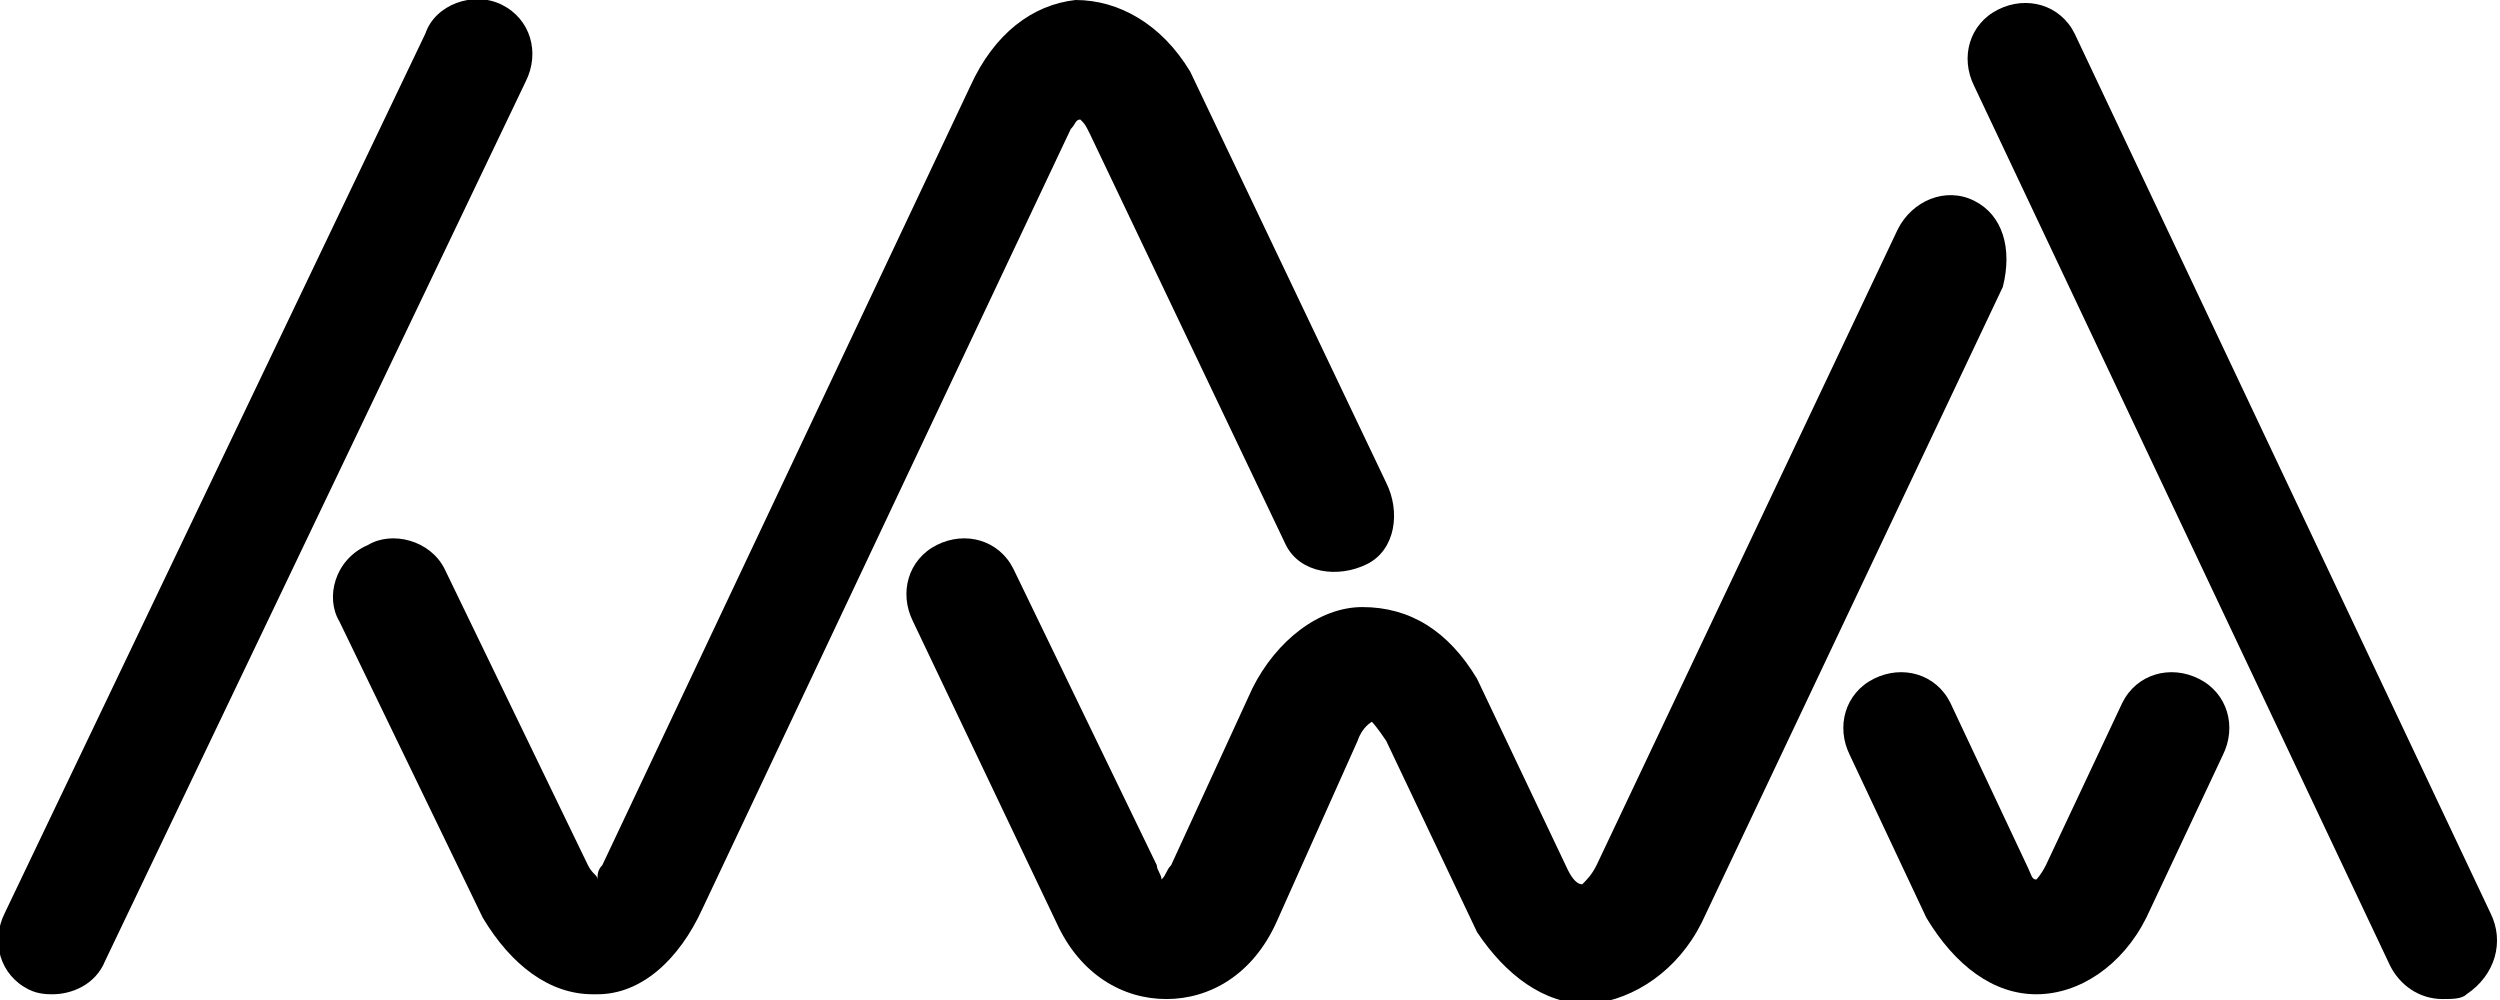
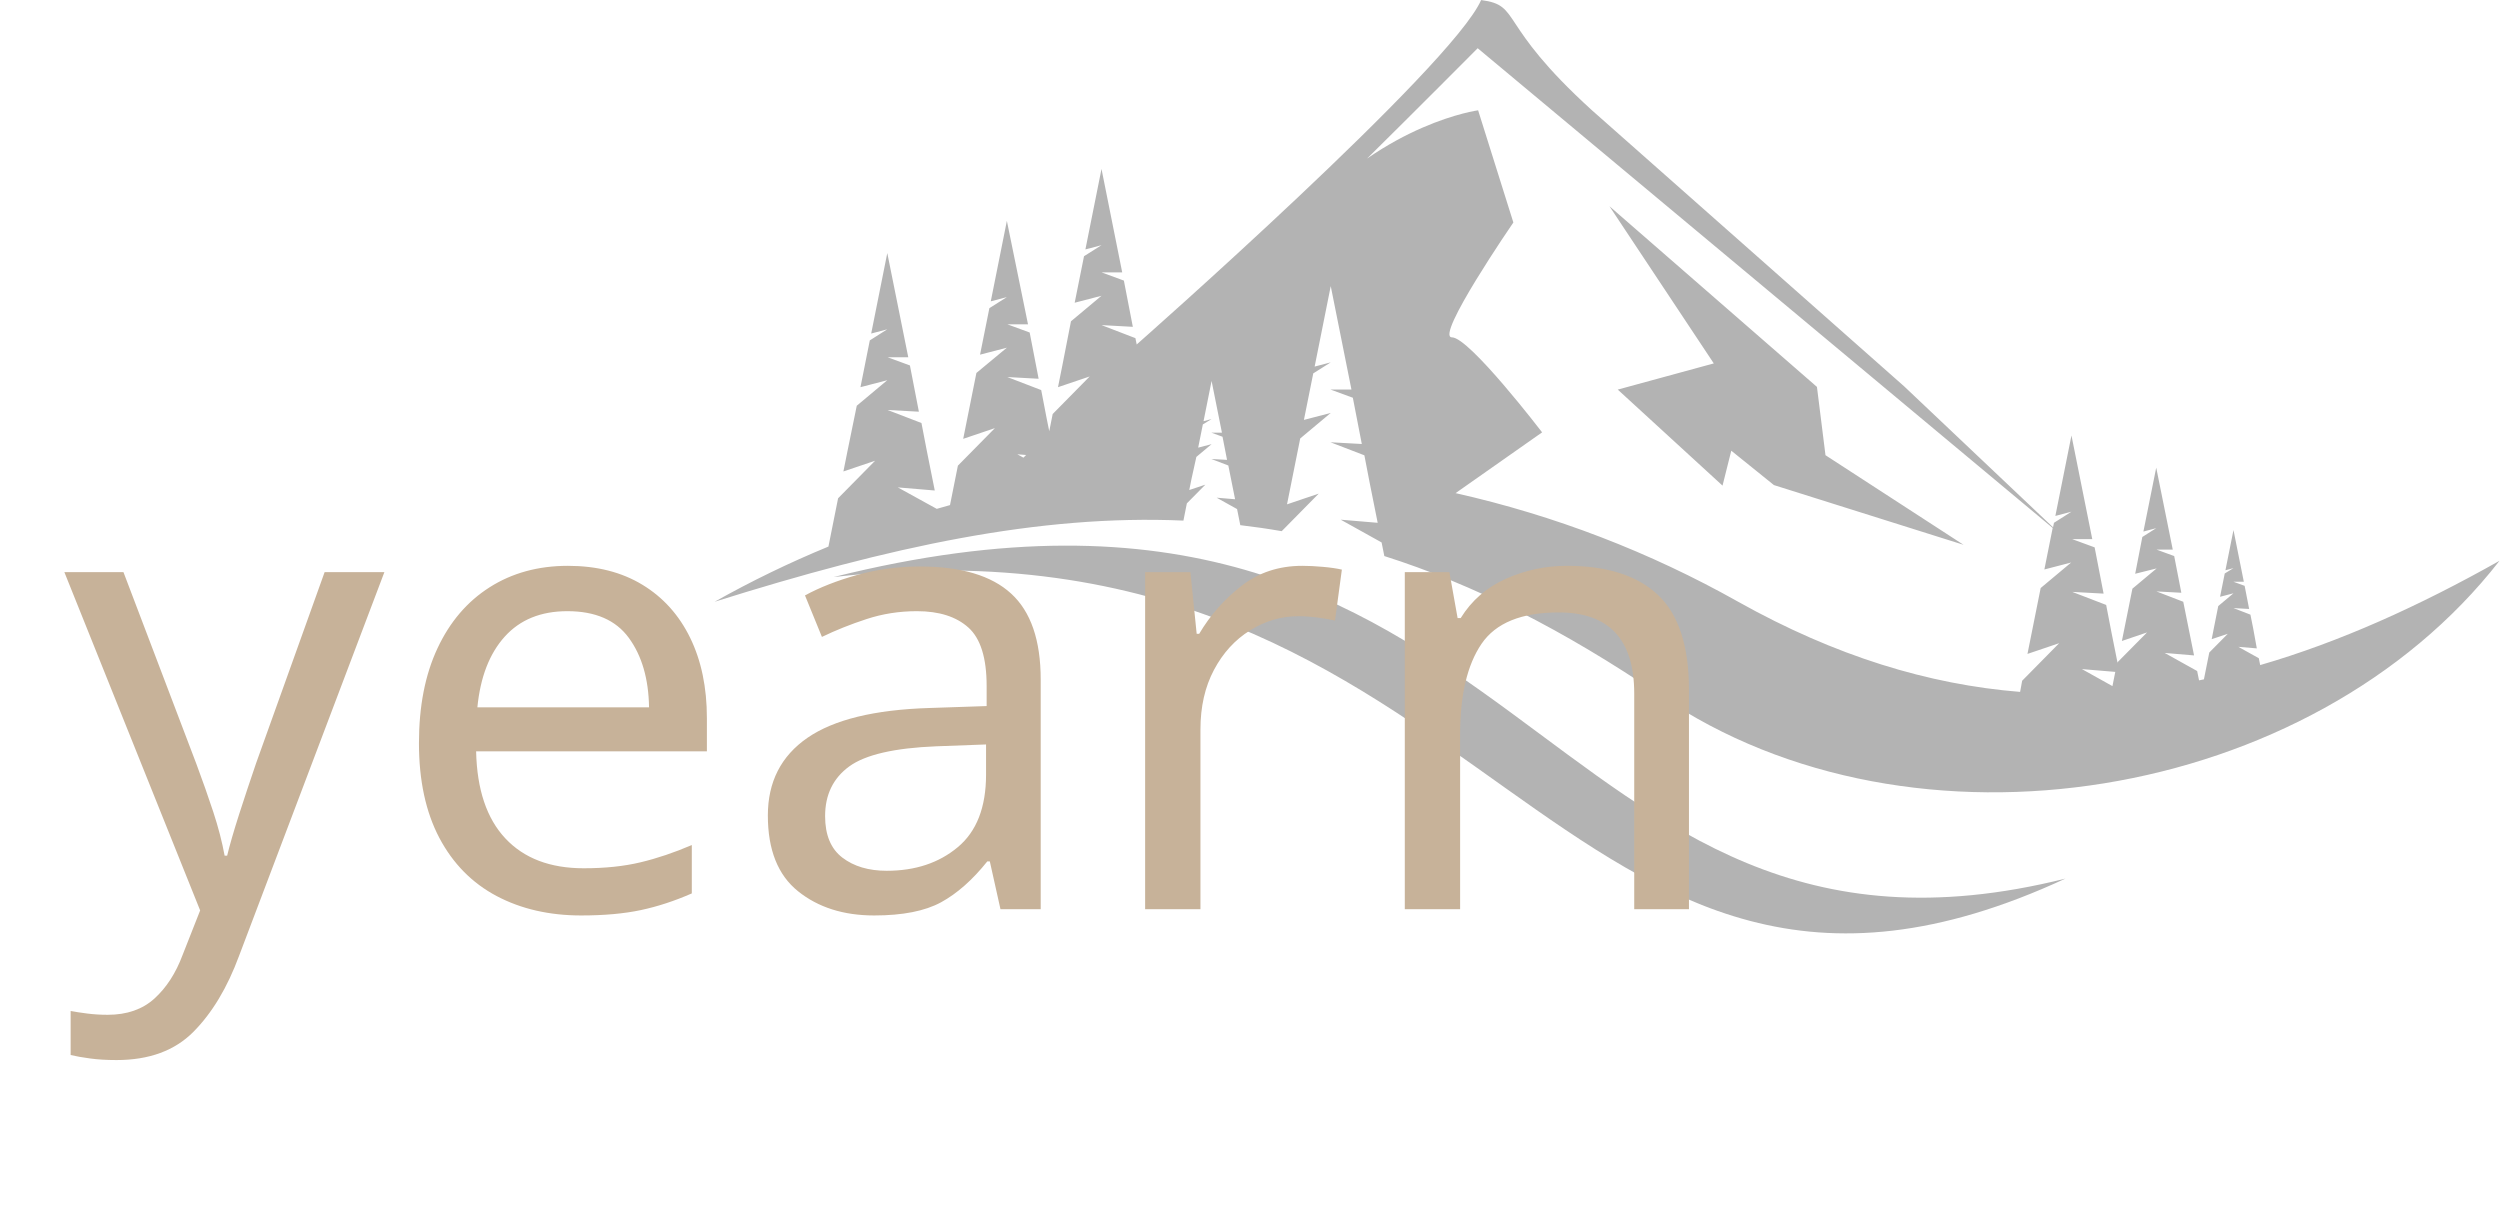
- <svg xmlns="http://www.w3.org/2000/svg" version="1.1" id="Layer_1" x="0px" y="0px" viewBox="0 0 52.3 20.9" style="enable-background:new 0 0 52.3 20.9;" xml:space="preserve">
-   <g>
-     <path d="M10.5,0.1c-0.6-0.3-1.4,0-1.6,0.6L0.1,19.1c-0.3,0.6-0.1,1.3,0.5,1.6c0.2,0.1,0.4,0.1,0.5,0.1c0.4,0,0.9-0.2,1.1-0.7   L11,1.7C11.3,1.1,11.1,0.4,10.5,0.1z" />
-     <path d="M41.3,4.2c-0.6-0.3-1.3,0-1.6,0.6l-6.3,13.3c-0.1,0.2-0.2,0.3-0.3,0.4c-0.1,0-0.2-0.1-0.3-0.3l-1.9-4   c-0.6-1-1.4-1.5-2.4-1.5c-0.9,0-1.8,0.7-2.3,1.7l-1.7,3.7c-0.1,0.1-0.1,0.2-0.2,0.3c0-0.1-0.1-0.2-0.1-0.3l-3-6.2   c-0.3-0.6-1-0.8-1.6-0.5s-0.8,1-0.5,1.6l3,6.3c0.5,1.1,1.4,1.6,2.3,1.6l0,0c0.9,0,1.8-0.5,2.3-1.6l1.7-3.8c0.1-0.3,0.3-0.4,0.3-0.4   s0.1,0.1,0.3,0.4l1.9,4c0.6,0.9,1.4,1.5,2.3,1.5h0.1c0.9-0.1,1.8-0.7,2.3-1.7L41.9,6C42.1,5.2,41.9,4.5,41.3,4.2z" />
-     <path d="M52.1,19.1L43.4,0.7c-0.3-0.6-1-0.8-1.6-0.5s-0.8,1-0.5,1.6L50,20.2c0.2,0.4,0.6,0.7,1.1,0.7c0.2,0,0.4,0,0.5-0.1   C52.2,20.4,52.4,19.7,52.1,19.1z" />
-     <path d="M22.6,2.5c0.1,0.1,0.1,0.1,0.2,0.3l4.1,8.6c0.3,0.6,1.1,0.7,1.7,0.4s0.7-1.1,0.4-1.7l-4.1-8.6c-0.6-1-1.5-1.5-2.4-1.5   c-0.9,0.1-1.7,0.7-2.2,1.8l-7.7,16.3c-0.1,0.1-0.1,0.2-0.1,0.3c0-0.1-0.1-0.1-0.2-0.3l-3-6.2c-0.3-0.6-1.1-0.8-1.6-0.5   C7,11.7,6.8,12.5,7.1,13l3,6.2c0.6,1,1.4,1.6,2.3,1.6h0.1c0.9,0,1.7-0.7,2.2-1.8l7.7-16.3C22.5,2.6,22.5,2.5,22.6,2.5z" />
-     <path d="M46,14.2c-0.6-0.3-1.3-0.1-1.6,0.5l-1.6,3.4c-0.1,0.2-0.2,0.3-0.2,0.3c-0.1,0-0.1-0.1-0.2-0.3l-1.6-3.4   c-0.3-0.6-1-0.8-1.6-0.5s-0.8,1-0.5,1.6l1.6,3.4c0.6,1,1.4,1.6,2.3,1.6c0.9,0,1.8-0.6,2.3-1.6l1.6-3.4C46.8,15.2,46.6,14.5,46,14.2   z" />
+ <svg xmlns="http://www.w3.org/2000/svg" id="Layer_1" data-name="Layer 1" viewBox="0 0 466 226.78">
+   <path d="M111.6,25.44" transform="translate(-20 -39.83)" />
+   <g id="g2674">
+     <path id="path2776" d="M386,141.38l-35.34-11.13-7.95-6.41-1.63,6.51-19.53-17.9,17.9-4.88L320,78.27l38.68,33.68,1.59,12.73ZM211.27,124.64l-.5.5-1.14-.63ZM396.55,168.8C379.5,167.43,362.11,162.14,344,152a194.42,194.42,0,0,0-52.68-20.25l16.13-11.33s-13.55-17.71-16.81-17.71,11.45-21.41,11.45-21.41l-6.57-20.91s-17,2.29-32.08,19.05,32-30.62,32-30.62l107.18,89.42-1.55,7.74,5-1.3-5.69,4.76-1.67,8.34-.79,3.94,5.91-2-6.9,7Zm17.21-1.08-5.69-3.17,6.22.52ZM175.4,147.39C304.71,115.06,306.12,228.32,405,203.6c-95.45,44.23-106.17-70.36-229.6-56.21M351.94,90.07l-5.11-4.84M316.72,60.37c-17.9-16.28-13-19.53-20.64-20.53-5.4,12.39-64.2,64.2-64.2,64.2l-.24-1.18-6.32-2.43,5.84.32-1.67-8.62-4.17-1.53h3.86l-3.86-19.28-3,15,3-.79-3.26,2.06-1.74,8.67,5-1.3-5.69,4.76L218,108.06l-.79,3.94,5.91-2-6.9,7-.64,3.21-.5-2.48-1-5.19-6.32-2.43,5.84.32-1.67-8.62-4.17-1.53h3.86L207.68,81l-3,15,3-.79-3.26,2.06-1.74,8.67,5-1.3L202,109.35l-1.67,8.34-.79,3.94,5.91-2-6.9,7-1.47,7.35-2.47.7-7.26-4,6.89.58-1.48-7.39-1-5.19-6.32-2.43,5.84.32-1.67-8.62-4.17-1.53h3.86L185.39,87l-3,15,3-.79-3.26,2.07L180.39,112l5-1.3-5.69,4.76L178,123.77l-.79,3.94,5.91-2-6.9,7-1.8,9A194.47,194.47,0,0,0,153.2,152c32.65-10.26,60.45-16.31,87.39-15.13l.64-3.21,3.45-3.49-3,1,.4-2L243,125l2.84-2.38-2.5.65.87-4.33,1.63-1-1.5.4,1.5-7.5,1.93,9.64H245.8l2.08.76.84,4.31-2.92-.16,3.16,1.21.52,2.6.74,3.69-3.44-.29,3.81,2.12.6,3q3.87.45,7.72,1.12l6.9-7-5.91,2,.79-3.94,1.67-8.34,5.69-4.76-5,1.3,1.74-8.67,3.26-2.06-3,.79,3-15,3.86,19.28H268l4.17,1.53,1.67,8.62-5.84-.32,6.32,2.43,1,5.19,1.48,7.39-6.89-.58,7.62,4.24.51,2.54c16.5,5.24,33.36,13.69,51.51,26.06,46.94,32,121.28,19.88,156.36-25.18-15,8.45-29.81,15.15-44.61,19.44l-.26-1.28-3.81-2.12,3.44.29L440,157l-.52-2.6-3.16-1.22,2.92.16-.84-4.31-2.08-.76h1.93l-1.93-9.64-1.5,7.5,1.5-.4-1.63,1-.87,4.34,2.5-.65-2.84,2.38-.83,4.17-.39,2,3-1-3.45,3.49-1,5h0l-.91.19-.35-1.74-6.05-3.37,5.47.46-1.18-5.87-.83-4.13-5-1.93,4.64.25-1.33-6.84-3.31-1.21H425L421.92,127l-2.39,11.91,2.39-.63-2.59,1.64L418,146.78l4-1-4.52,3.78-1.33,6.62-.63,3.13,4.69-1.6-5.48,5.54,0,.22-1.14-5.69-1-5.19-6.32-2.43,5.84.32-1.67-8.62-4.17-1.53H410L406.12,121l-3,15,3-.79-3.26,2.07-.17.84-27.75-26.27" transform="translate(-20 -39.83)" style="fill:#b3b3b3" />
  </g>
+   <text transform="translate(11.87 169.47)" style="font-size:117.195px;fill:#c7b299;font-family:SignPainter-HouseScript, SignPainter">yearn</text>
</svg>
